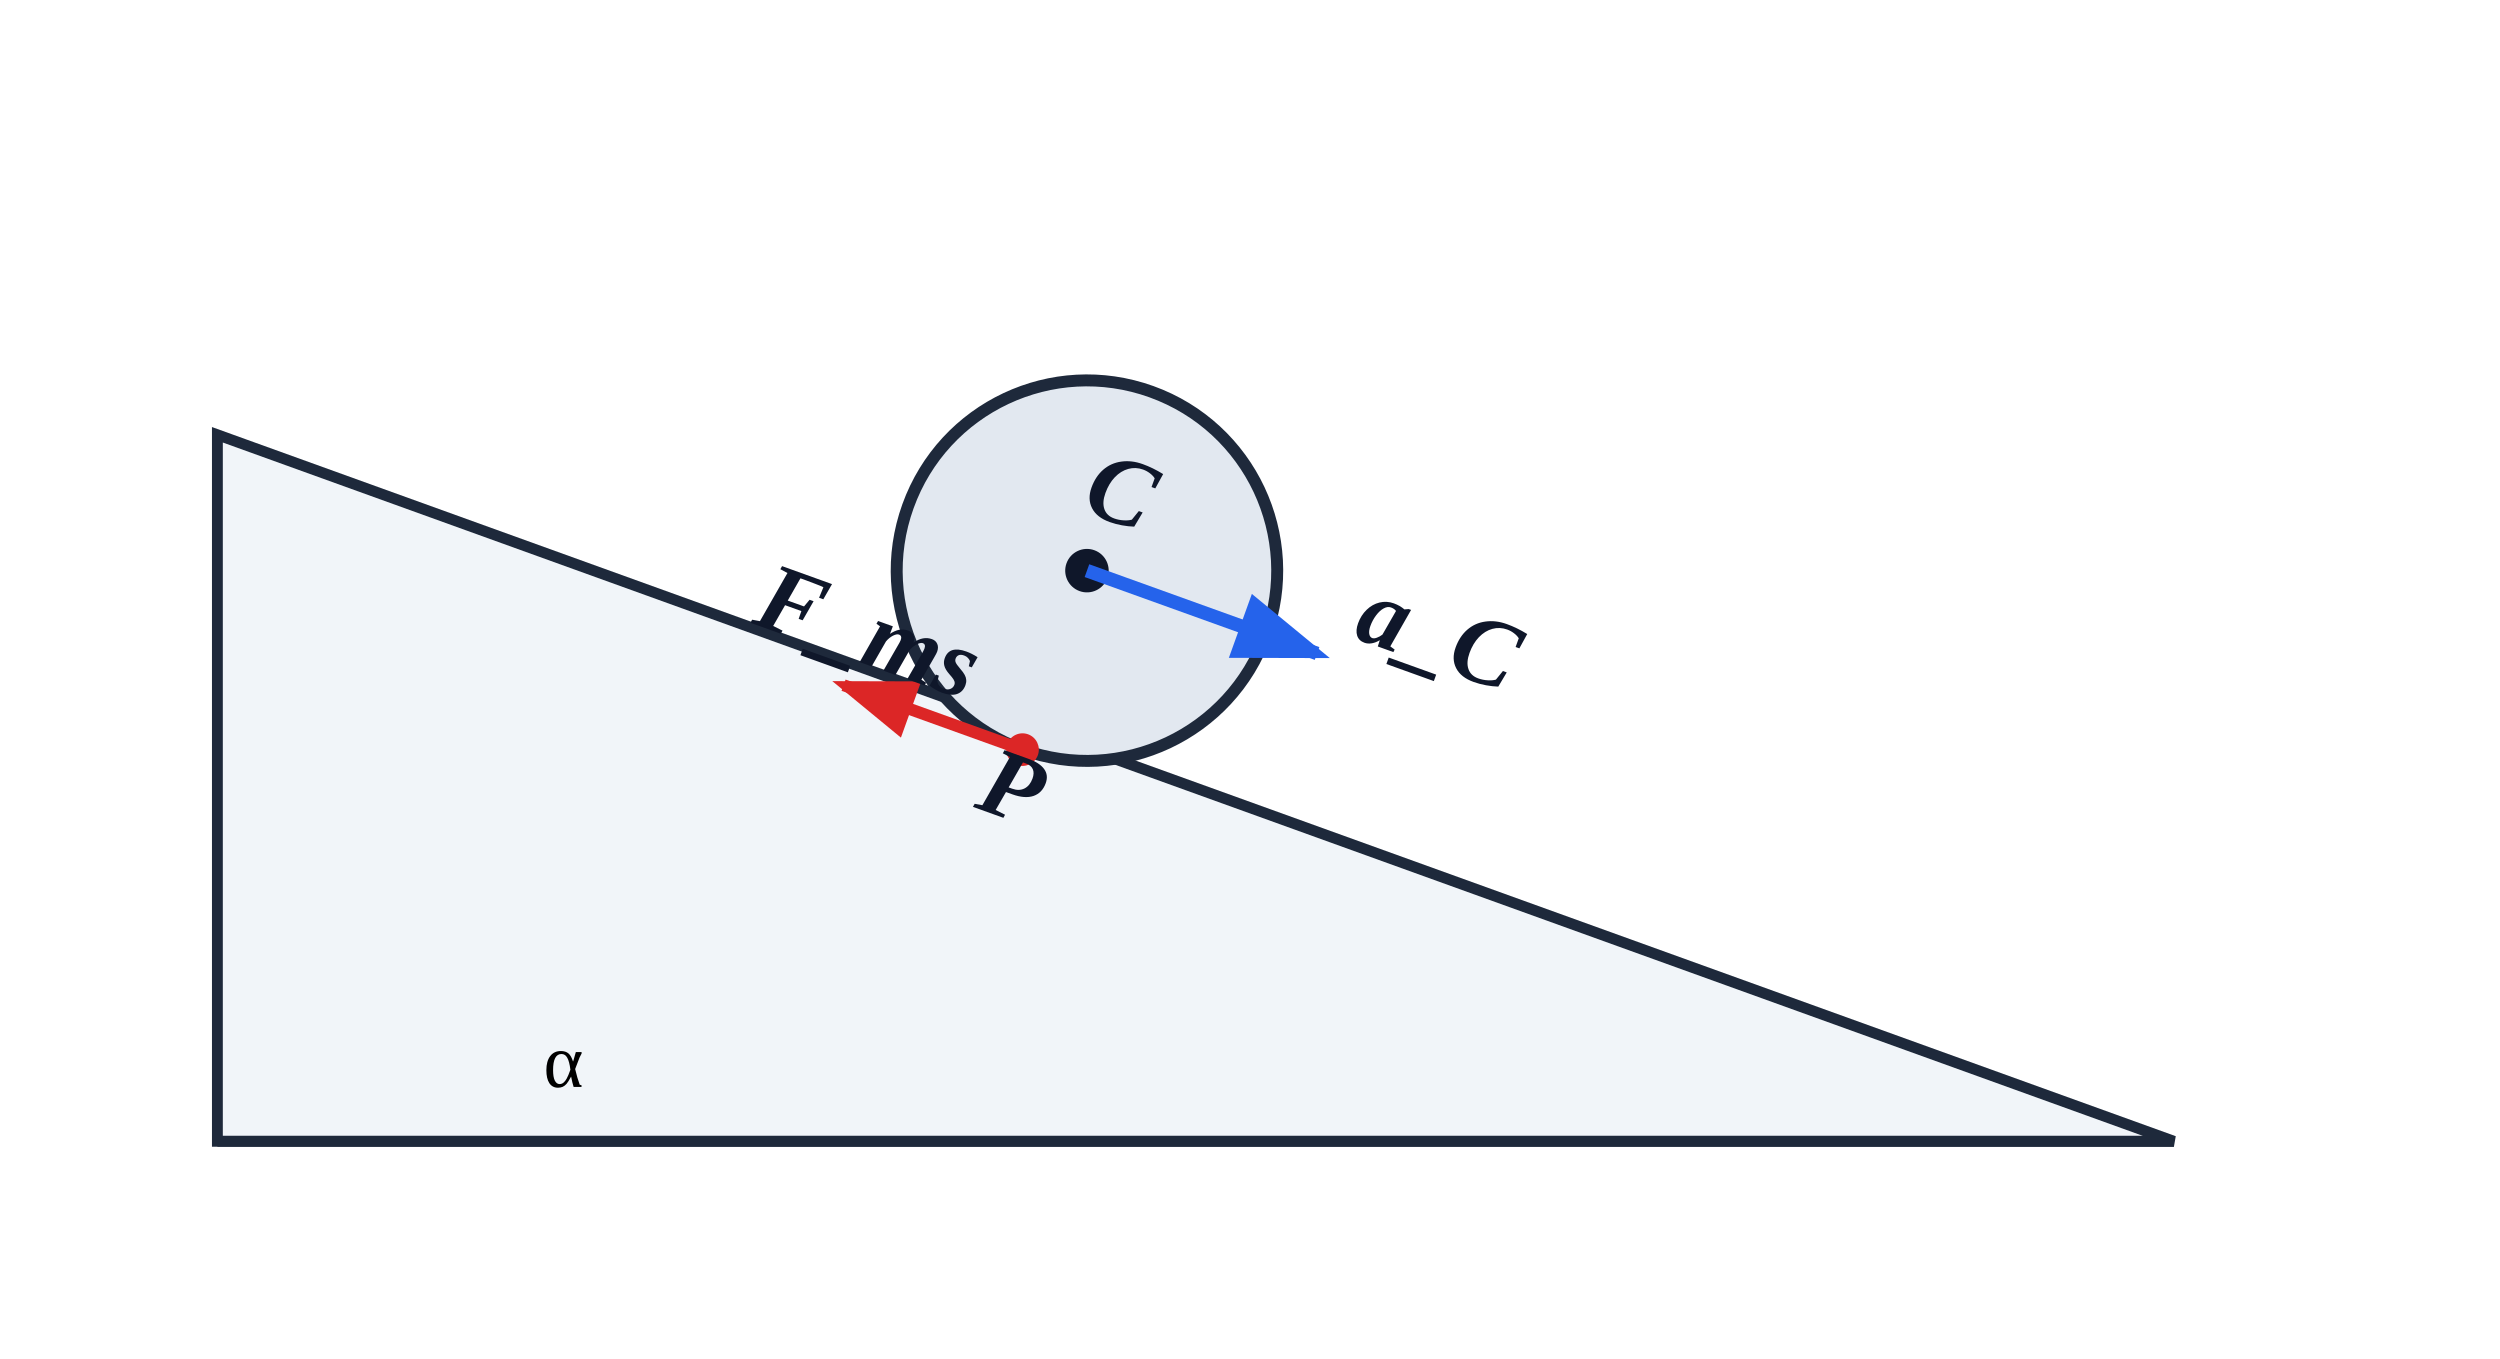
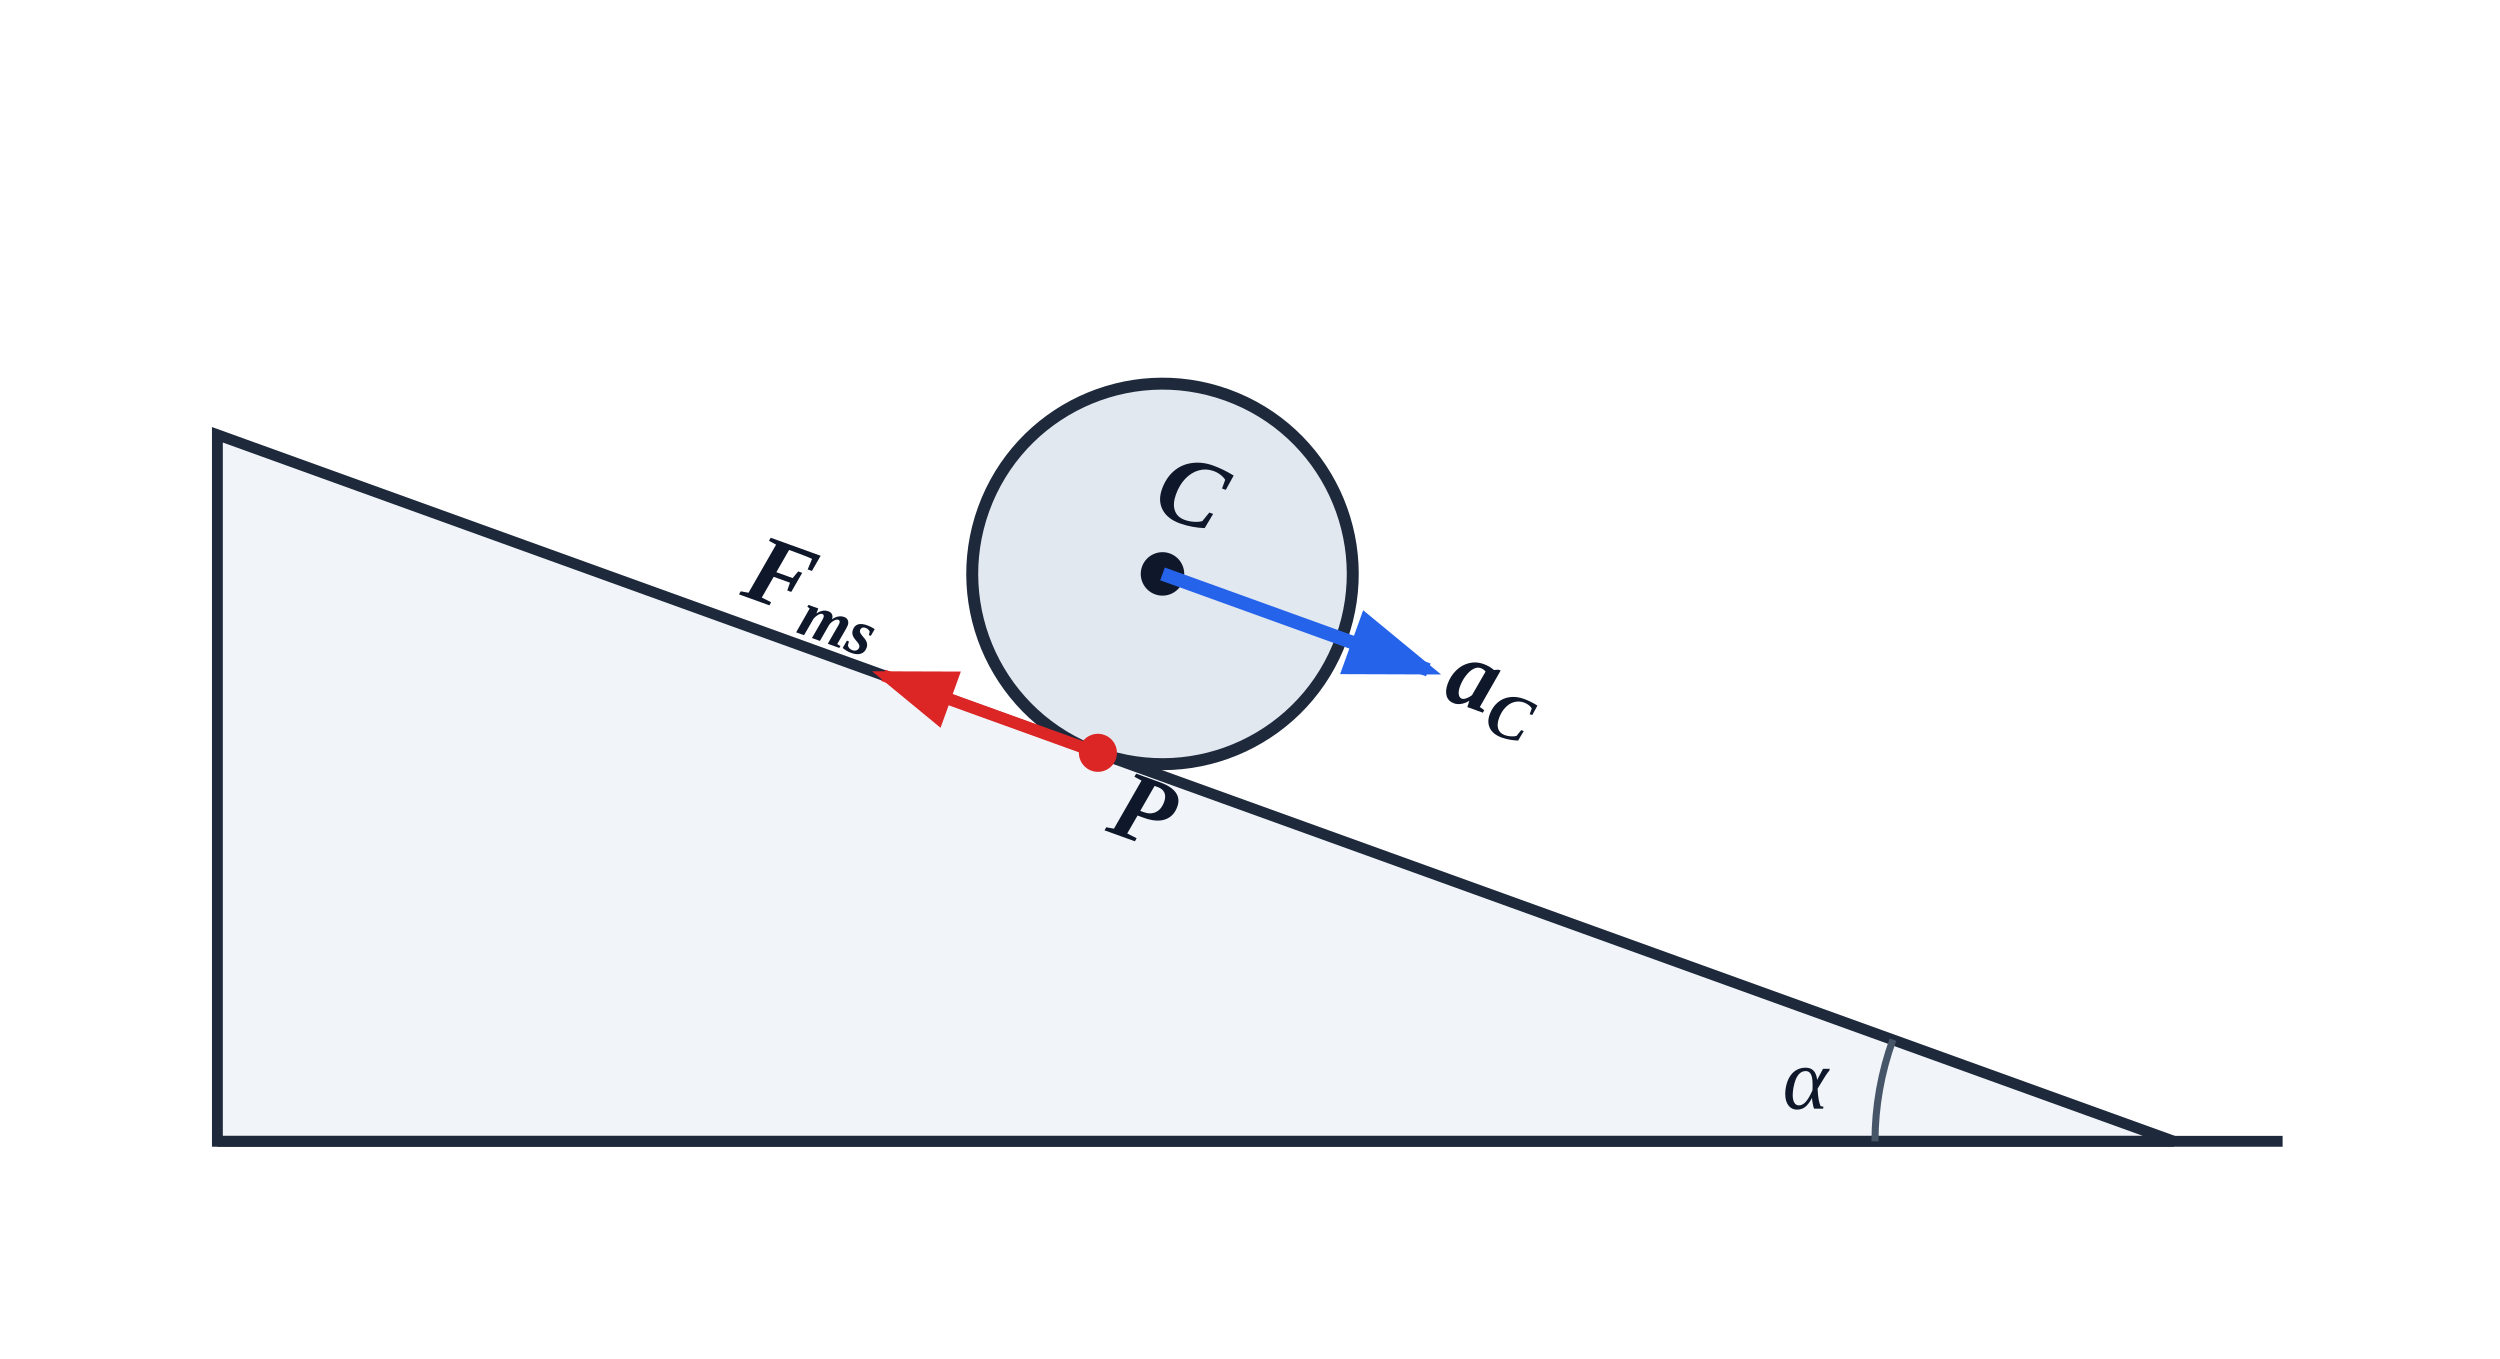
<svg xmlns="http://www.w3.org/2000/svg" viewBox="0 0 460 250" width="100%" height="auto" preserveAspectRatio="xMidYMid meet">
  <defs>
    <marker id="arr-red" markerWidth="7" markerHeight="5" refX="6" refY="2.5" orient="auto">
      <polygon points="0 0, 7 2.5, 0 5" fill="#dc2626" />
    </marker>
    <marker id="arr-blue" markerWidth="7" markerHeight="5" refX="6" refY="2.5" orient="auto">
      <polygon points="0 0, 7 2.5, 0 5" fill="#2563eb" />
    </marker>
  </defs>
  <style>
    text { font-family: 'Times New Roman', serif; }
    .lbl { font-size: 16px; font-style: italic; fill: #0f172a; }
    .lbl-bold { font-size: 18px; font-style: italic; font-weight: bold; fill: #0f172a; }
  </style>
  <polygon points="40,210 400,210 40,80" fill="#f1f5f9" stroke="#1e293b" stroke-width="2" />
-   <line x1="40" y1="210" x2="400" y2="210" stroke="#1e293b" stroke-width="2" />
-   <text x="100" y="200" font-size="14">α</text>
-   <g transform="translate(200, 105) rotate(19.8)">
+   <line x1="40" y1="210" x2="420" y2="210" stroke="#1e293b" stroke-width="2" />
+   <path d="M 345 210 A 55 55 0 0 1 348.3 191.3" fill="none" stroke="#475569" stroke-width="1.3" />
+   <text x="328" y="204" class="lbl">α</text>
+   <g transform="translate(213.9, 105.6) rotate(19.85)">
    <circle cx="0" cy="0" r="35" fill="#e2e8f0" stroke="#1e293b" stroke-width="2.2" />
    <circle cx="0" cy="0" r="4" fill="#0f172a" />
-     <text x="-5" y="-10" class="lbl-bold">C</text>
-     <circle cx="0" cy="35" r="3" fill="#dc2626" />
-     <text x="-5" y="48" class="lbl-bold" fill="#dc2626">P</text>
-     <line x1="0" y1="0" x2="45" y2="0" stroke="#2563eb" stroke-width="2.5" marker-end="url(#arr-blue)" />
-     <text x="50" y="-5" class="lbl-bold" fill="#2563eb">a_C</text>
-     <line x1="0" y1="35" x2="-35" y2="35" stroke="#dc2626" stroke-width="2.2" marker-end="url(#arr-red)" />
-     <text x="-55" y="30" class="lbl-bold" fill="#dc2626">F_ms</text>
+     <text x="-6" y="-10" class="lbl-bold">C</text>
+     <circle cx="0" cy="35" r="3.5" fill="#dc2626" />
+     <text x="6" y="48" class="lbl-bold" fill="#dc2626">P</text>
+     <line x1="0" y1="0" x2="52" y2="0" stroke="#2563eb" stroke-width="2.5" marker-end="url(#arr-blue)" />
+     <text x="56" y="4" class="lbl-bold" fill="#2563eb">a<tspan font-size="12" dy="3">C</tspan>
+     </text>
+     <line x1="0" y1="35" x2="-42" y2="35" stroke="#dc2626" stroke-width="2.2" marker-end="url(#arr-red)" />
+     <text x="-72" y="30" class="lbl-bold" fill="#dc2626">F<tspan font-size="12" dy="3">ms</tspan>
+     </text>
  </g>
</svg>
